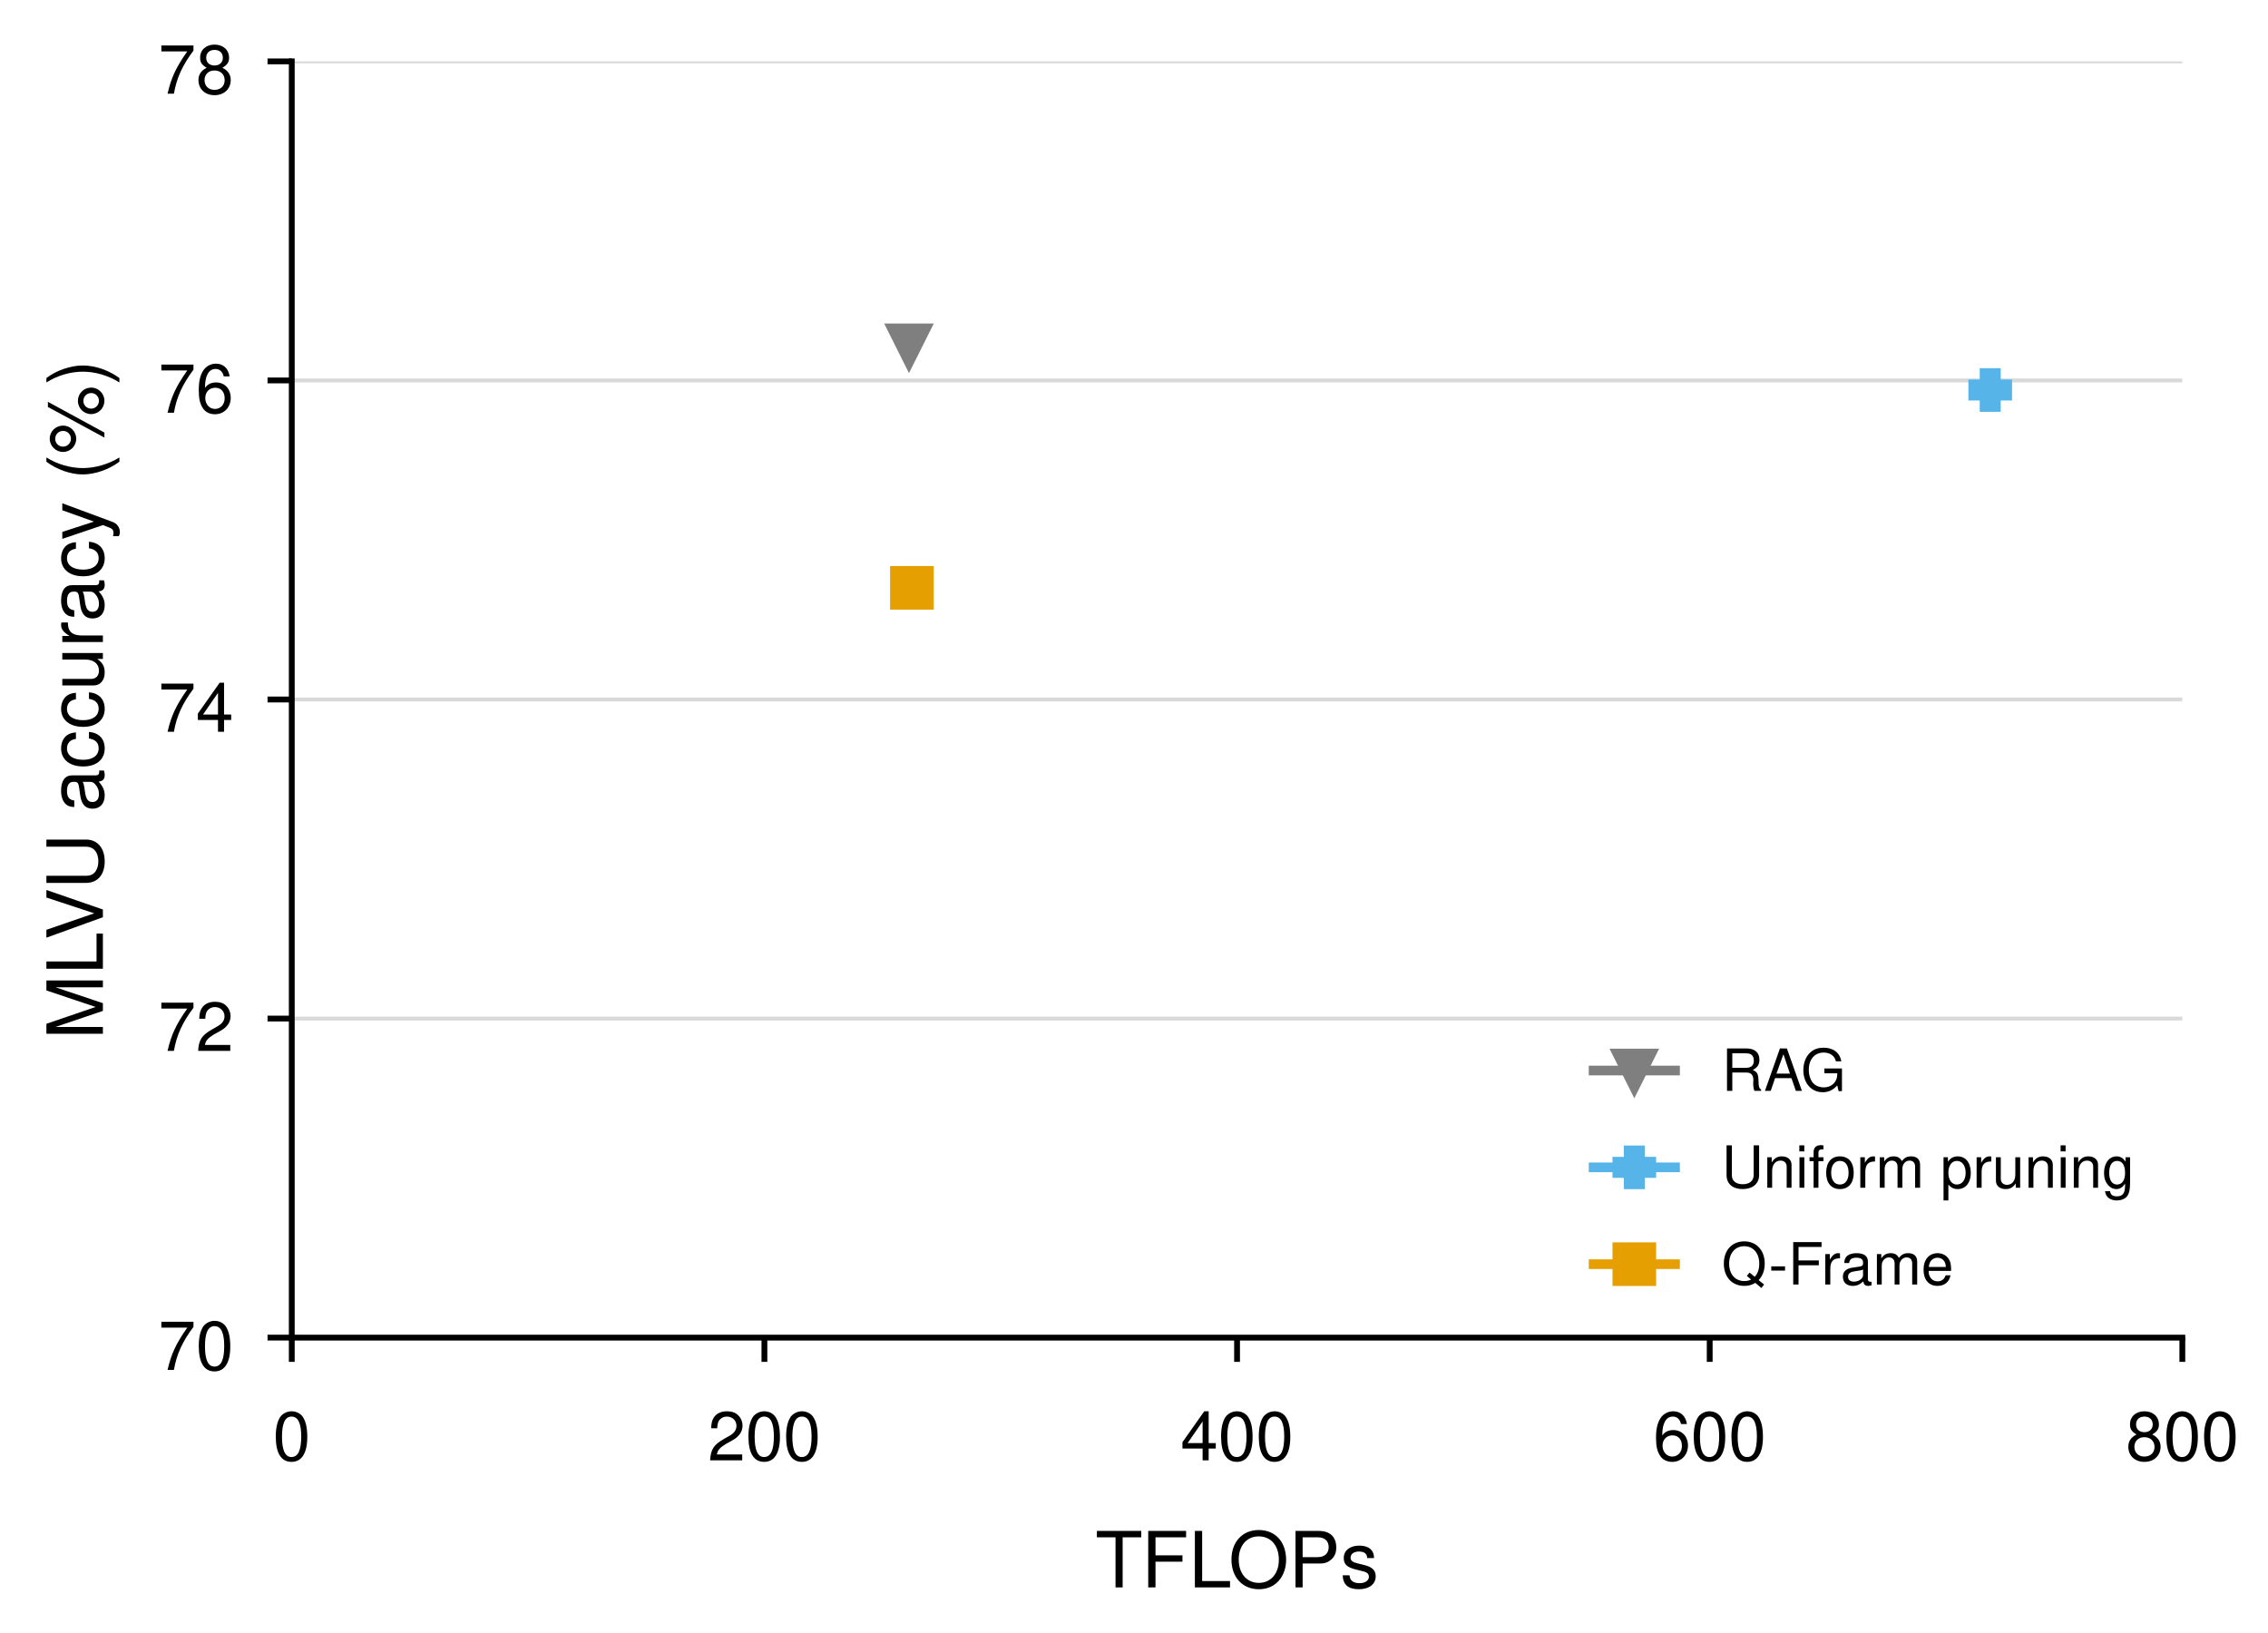
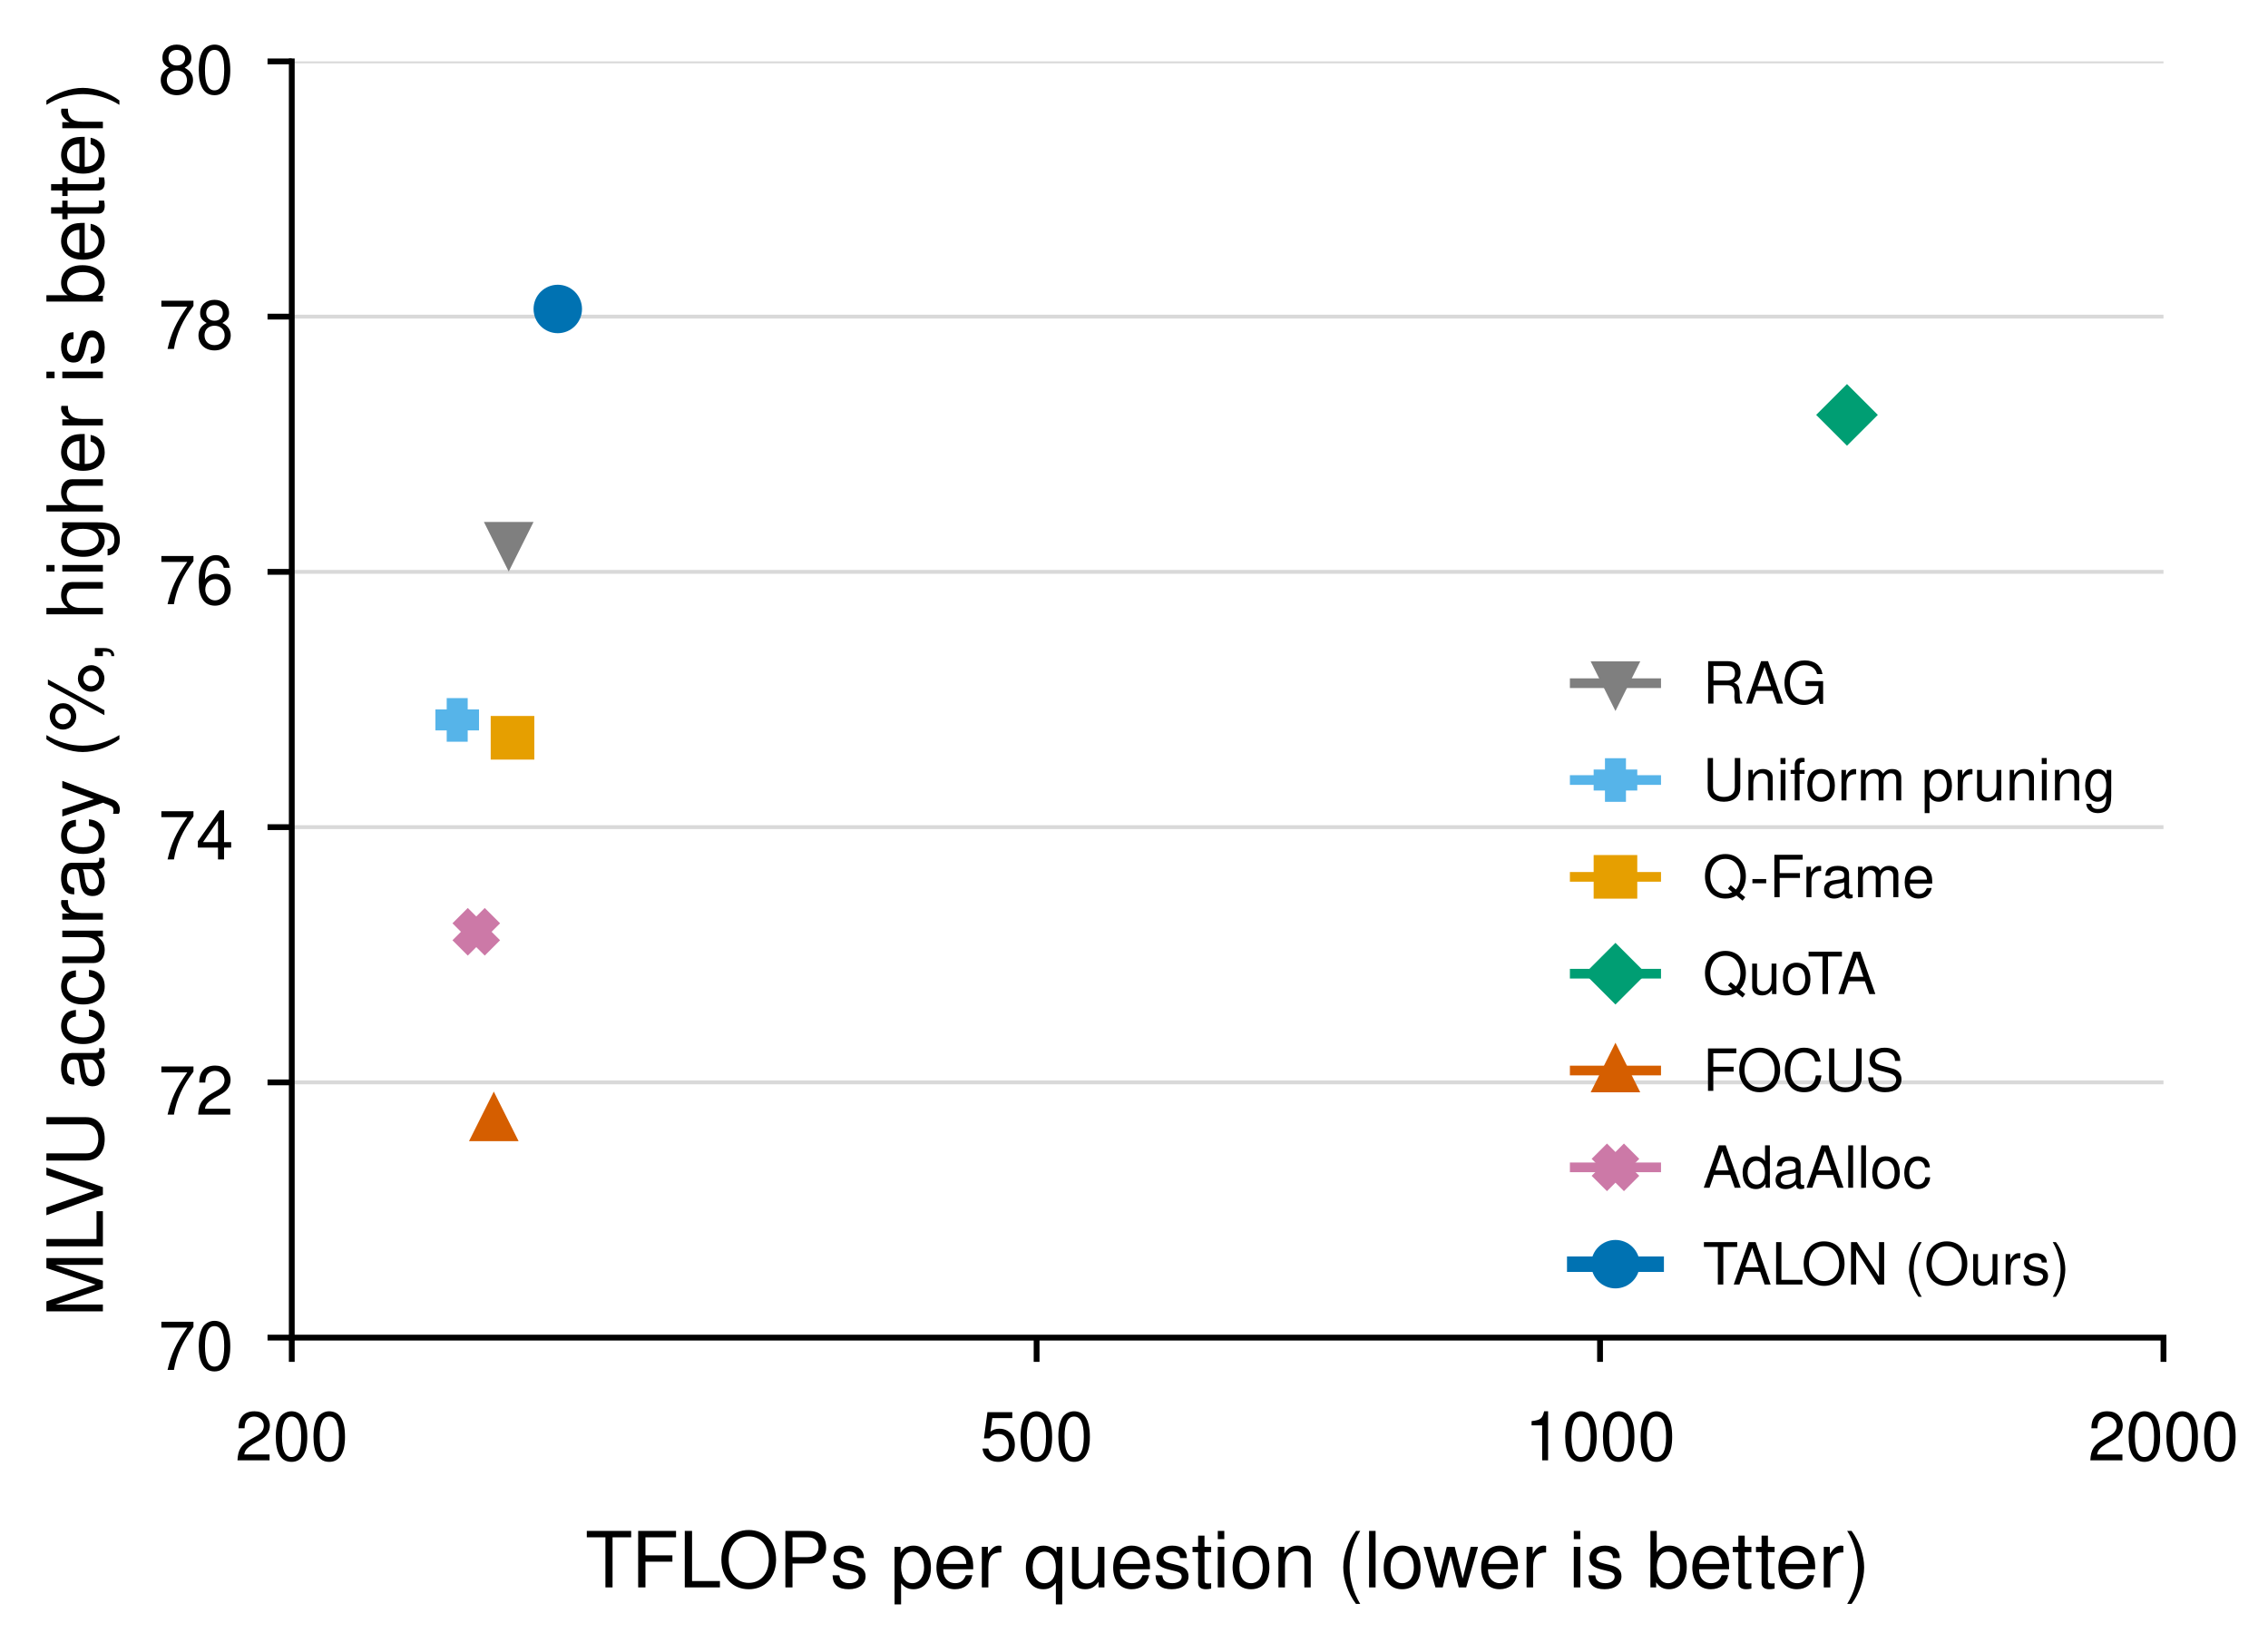
<svg xmlns="http://www.w3.org/2000/svg" xmlns:xlink="http://www.w3.org/1999/xlink" width="234pt" height="168.48pt" viewBox="0 0 234 168.48" version="1.1">
  <defs>
    <style type="text/css">*{stroke-linejoin: round; stroke-linecap: butt}</style>
  </defs>
  <g id="figure_1">
    <g id="patch_1">
      <path d="M 0 168.48  L 234 168.48  L 234 0  L 0 0  z " style="fill: #ffffff" />
    </g>
    <g id="axes_1">
      <g id="patch_2">
-         <path d="M 30.103 138.005  L 225.162 138.005  L 225.162 6.332  L 30.103 6.332  z " style="fill: #ffffff" />
+         <path d="M 30.103 138.005  L 223.217 138.005  L 223.217 6.332  L 30.103 6.332  z " style="fill: #ffffff" />
      </g>
      <g id="matplotlib.axis_1">
        <g id="xtick_1">
          <g id="line2d_1">
            <defs>
-               <path id="m122923f578" d="M 0 0  L 0 2.5  " style="stroke: #000000; stroke-width: 0.6" />
+               <path id="m21374c0cbf" d="M 0 0  L 0 2.5  " style="stroke: #000000; stroke-width: 0.6" />
            </defs>
            <g>
-               <use xlink:href="#m122923f578" x="30.103" y="138.005" style="stroke: #000000; stroke-width: 0.6" />
+               <use xlink:href="#m21374c0cbf" x="30.103" y="138.005" style="stroke: #000000; stroke-width: 0.6" />
            </g>
          </g>
          <g id="text_1">
-             <text style="font-size: 7px; font-family: 'Helvetica Neue', 'Helvetica', 'Arial', 'TeX Gyre Heros', 'Nimbus Sans', 'Liberation Sans', 'DejaVu Sans', sans-serif; text-anchor: middle" x="30.103" y="150.669" transform="rotate(-0 30.10337 150.6688)">0</text>
+             <text style="font-size: 7px; font-family: 'Helvetica Neue', 'Helvetica', 'Arial', 'TeX Gyre Heros', 'Nimbus Sans', 'Liberation Sans', 'DejaVu Sans', sans-serif; text-anchor: middle" x="30.103" y="150.669" transform="rotate(-0 30.10337 150.6688)">200</text>
          </g>
        </g>
        <g id="xtick_2">
          <g id="line2d_2">
            <g>
-               <use xlink:href="#m122923f578" x="78.868" y="138.005" style="stroke: #000000; stroke-width: 0.6" />
+               <use xlink:href="#m21374c0cbf" x="106.951" y="138.005" style="stroke: #000000; stroke-width: 0.6" />
            </g>
          </g>
          <g id="text_2">
-             <text style="font-size: 7px; font-family: 'Helvetica Neue', 'Helvetica', 'Arial', 'TeX Gyre Heros', 'Nimbus Sans', 'Liberation Sans', 'DejaVu Sans', sans-serif; text-anchor: middle" x="78.868" y="150.669" transform="rotate(-0 78.86813 150.6688)">200</text>
+             <text style="font-size: 7px; font-family: 'Helvetica Neue', 'Helvetica', 'Arial', 'TeX Gyre Heros', 'Nimbus Sans', 'Liberation Sans', 'DejaVu Sans', sans-serif; text-anchor: middle" x="106.951" y="150.669" transform="rotate(-0 106.9509 150.6688)">500</text>
          </g>
        </g>
        <g id="xtick_3">
          <g id="line2d_3">
            <g>
-               <use xlink:href="#m122923f578" x="127.633" y="138.005" style="stroke: #000000; stroke-width: 0.6" />
+               <use xlink:href="#m21374c0cbf" x="165.084" y="138.005" style="stroke: #000000; stroke-width: 0.6" />
            </g>
          </g>
          <g id="text_3">
-             <text style="font-size: 7px; font-family: 'Helvetica Neue', 'Helvetica', 'Arial', 'TeX Gyre Heros', 'Nimbus Sans', 'Liberation Sans', 'DejaVu Sans', sans-serif; text-anchor: middle" x="127.633" y="150.669" transform="rotate(-0 127.6329 150.6688)">400</text>
+             <text style="font-size: 7px; font-family: 'Helvetica Neue', 'Helvetica', 'Arial', 'TeX Gyre Heros', 'Nimbus Sans', 'Liberation Sans', 'DejaVu Sans', sans-serif; text-anchor: middle" x="165.084" y="150.669" transform="rotate(-0 165.0837 150.6688)">1000</text>
          </g>
        </g>
        <g id="xtick_4">
          <g id="line2d_4">
            <g>
-               <use xlink:href="#m122923f578" x="176.398" y="138.005" style="stroke: #000000; stroke-width: 0.6" />
+               <use xlink:href="#m21374c0cbf" x="223.217" y="138.005" style="stroke: #000000; stroke-width: 0.6" />
            </g>
          </g>
          <g id="text_4">
-             <text style="font-size: 7px; font-family: 'Helvetica Neue', 'Helvetica', 'Arial', 'TeX Gyre Heros', 'Nimbus Sans', 'Liberation Sans', 'DejaVu Sans', sans-serif; text-anchor: middle" x="176.398" y="150.669" transform="rotate(-0 176.3977 150.6688)">600</text>
-           </g>
-         </g>
-         <g id="xtick_5">
-           <g id="line2d_5">
-             <g>
-               <use xlink:href="#m122923f578" x="225.162" y="138.005" style="stroke: #000000; stroke-width: 0.6" />
-             </g>
-           </g>
-           <g id="text_5">
-             <text style="font-size: 7px; font-family: 'Helvetica Neue', 'Helvetica', 'Arial', 'TeX Gyre Heros', 'Nimbus Sans', 'Liberation Sans', 'DejaVu Sans', sans-serif; text-anchor: middle" x="225.162" y="150.669" transform="rotate(-0 225.1624 150.6688)">800</text>
-           </g>
-         </g>
-         <g id="text_6">
-           <text style="font-size: 8px; font-family: 'Helvetica Neue', 'Helvetica', 'Arial', 'TeX Gyre Heros', 'Nimbus Sans', 'Liberation Sans', 'DejaVu Sans', sans-serif; text-anchor: middle" x="127.633" y="163.776" transform="rotate(-0 127.6329 163.7758)">TFLOPs</text>
+             <text style="font-size: 7px; font-family: 'Helvetica Neue', 'Helvetica', 'Arial', 'TeX Gyre Heros', 'Nimbus Sans', 'Liberation Sans', 'DejaVu Sans', sans-serif; text-anchor: middle" x="223.217" y="150.669" transform="rotate(-0 223.2166 150.6688)">2000</text>
+           </g>
+         </g>
+         <g id="text_5">
+           <text style="font-size: 8px; font-family: 'Helvetica Neue', 'Helvetica', 'Arial', 'TeX Gyre Heros', 'Nimbus Sans', 'Liberation Sans', 'DejaVu Sans', sans-serif; text-anchor: middle" x="126.66" y="163.776" transform="rotate(-0 126.66 163.7758)">TFLOPs per question (lower is better)</text>
        </g>
      </g>
      <g id="matplotlib.axis_2">
        <g id="ytick_1">
+           <g id="line2d_5">
+             <path d="M 30.103 138.005  L 223.217 138.005  " clip-path="url(#p71cf5c910f)" style="fill: none; stroke: #d9d9d9; stroke-width: 0.4; stroke-linecap: square" />
+           </g>
          <g id="line2d_6">
-             <path d="M 30.103 138.005  L 225.162 138.005  " clip-path="url(#pe927fb1eae)" style="fill: none; stroke: #d9d9d9; stroke-width: 0.4; stroke-linecap: square" />
-           </g>
+             <defs>
+               <path id="m5c5ca2673d" d="M 0 0  L -2.5 0  " style="stroke: #000000; stroke-width: 0.6" />
+             </defs>
+             <g>
+               <use xlink:href="#m5c5ca2673d" x="30.103" y="138.005" style="stroke: #000000; stroke-width: 0.6" />
+             </g>
+           </g>
+           <g id="text_6">
+             <text style="font-size: 7px; font-family: 'Helvetica Neue', 'Helvetica', 'Arial', 'TeX Gyre Heros', 'Nimbus Sans', 'Liberation Sans', 'DejaVu Sans', sans-serif; text-anchor: end" x="24.103" y="141.337" transform="rotate(-0 24.10337 141.3368)">70</text>
+           </g>
+         </g>
+         <g id="ytick_2">
          <g id="line2d_7">
-             <defs>
-               <path id="m2bb5255ee1" d="M 0 0  L -2.5 0  " style="stroke: #000000; stroke-width: 0.6" />
-             </defs>
-             <g>
-               <use xlink:href="#m2bb5255ee1" x="30.103" y="138.005" style="stroke: #000000; stroke-width: 0.6" />
+             <path d="M 30.103 111.67  L 223.217 111.67  " clip-path="url(#p71cf5c910f)" style="fill: none; stroke: #d9d9d9; stroke-width: 0.4; stroke-linecap: square" />
+           </g>
+           <g id="line2d_8">
+             <g>
+               <use xlink:href="#m5c5ca2673d" x="30.103" y="111.67" style="stroke: #000000; stroke-width: 0.6" />
            </g>
          </g>
          <g id="text_7">
-             <text style="font-size: 7px; font-family: 'Helvetica Neue', 'Helvetica', 'Arial', 'TeX Gyre Heros', 'Nimbus Sans', 'Liberation Sans', 'DejaVu Sans', sans-serif; text-anchor: end" x="24.103" y="141.337" transform="rotate(-0 24.10337 141.3368)">70</text>
-           </g>
-         </g>
-         <g id="ytick_2">
-           <g id="line2d_8">
-             <path d="M 30.103 105.087  L 225.162 105.087  " clip-path="url(#pe927fb1eae)" style="fill: none; stroke: #d9d9d9; stroke-width: 0.4; stroke-linecap: square" />
-           </g>
+             <text style="font-size: 7px; font-family: 'Helvetica Neue', 'Helvetica', 'Arial', 'TeX Gyre Heros', 'Nimbus Sans', 'Liberation Sans', 'DejaVu Sans', sans-serif; text-anchor: end" x="24.103" y="115.002" transform="rotate(-0 24.10337 115.0023)">72</text>
+           </g>
+         </g>
+         <g id="ytick_3">
          <g id="line2d_9">
-             <g>
-               <use xlink:href="#m2bb5255ee1" x="30.103" y="105.087" style="stroke: #000000; stroke-width: 0.6" />
+             <path d="M 30.103 85.336  L 223.217 85.336  " clip-path="url(#p71cf5c910f)" style="fill: none; stroke: #d9d9d9; stroke-width: 0.4; stroke-linecap: square" />
+           </g>
+           <g id="line2d_10">
+             <g>
+               <use xlink:href="#m5c5ca2673d" x="30.103" y="85.336" style="stroke: #000000; stroke-width: 0.6" />
            </g>
          </g>
          <g id="text_8">
-             <text style="font-size: 7px; font-family: 'Helvetica Neue', 'Helvetica', 'Arial', 'TeX Gyre Heros', 'Nimbus Sans', 'Liberation Sans', 'DejaVu Sans', sans-serif; text-anchor: end" x="24.103" y="108.419" transform="rotate(-0 24.10337 108.4186)">72</text>
-           </g>
-         </g>
-         <g id="ytick_3">
-           <g id="line2d_10">
-             <path d="M 30.103 72.168  L 225.162 72.168  " clip-path="url(#pe927fb1eae)" style="fill: none; stroke: #d9d9d9; stroke-width: 0.4; stroke-linecap: square" />
-           </g>
+             <text style="font-size: 7px; font-family: 'Helvetica Neue', 'Helvetica', 'Arial', 'TeX Gyre Heros', 'Nimbus Sans', 'Liberation Sans', 'DejaVu Sans', sans-serif; text-anchor: end" x="24.103" y="88.668" transform="rotate(-0 24.10337 88.66775)">74</text>
+           </g>
+         </g>
+         <g id="ytick_4">
          <g id="line2d_11">
-             <g>
-               <use xlink:href="#m2bb5255ee1" x="30.103" y="72.168" style="stroke: #000000; stroke-width: 0.6" />
+             <path d="M 30.103 59.001  L 223.217 59.001  " clip-path="url(#p71cf5c910f)" style="fill: none; stroke: #d9d9d9; stroke-width: 0.4; stroke-linecap: square" />
+           </g>
+           <g id="line2d_12">
+             <g>
+               <use xlink:href="#m5c5ca2673d" x="30.103" y="59.001" style="stroke: #000000; stroke-width: 0.6" />
            </g>
          </g>
          <g id="text_9">
-             <text style="font-size: 7px; font-family: 'Helvetica Neue', 'Helvetica', 'Arial', 'TeX Gyre Heros', 'Nimbus Sans', 'Liberation Sans', 'DejaVu Sans', sans-serif; text-anchor: end" x="24.103" y="75.501" transform="rotate(-0 24.10337 75.5005)">74</text>
-           </g>
-         </g>
-         <g id="ytick_4">
-           <g id="line2d_12">
-             <path d="M 30.103 39.25  L 225.162 39.25  " clip-path="url(#pe927fb1eae)" style="fill: none; stroke: #d9d9d9; stroke-width: 0.4; stroke-linecap: square" />
-           </g>
+             <text style="font-size: 7px; font-family: 'Helvetica Neue', 'Helvetica', 'Arial', 'TeX Gyre Heros', 'Nimbus Sans', 'Liberation Sans', 'DejaVu Sans', sans-serif; text-anchor: end" x="24.103" y="62.333" transform="rotate(-0 24.10337 62.33325)">76</text>
+           </g>
+         </g>
+         <g id="ytick_5">
          <g id="line2d_13">
-             <g>
-               <use xlink:href="#m2bb5255ee1" x="30.103" y="39.25" style="stroke: #000000; stroke-width: 0.6" />
+             <path d="M 30.103 32.667  L 223.217 32.667  " clip-path="url(#p71cf5c910f)" style="fill: none; stroke: #d9d9d9; stroke-width: 0.4; stroke-linecap: square" />
+           </g>
+           <g id="line2d_14">
+             <g>
+               <use xlink:href="#m5c5ca2673d" x="30.103" y="32.667" style="stroke: #000000; stroke-width: 0.6" />
            </g>
          </g>
          <g id="text_10">
-             <text style="font-size: 7px; font-family: 'Helvetica Neue', 'Helvetica', 'Arial', 'TeX Gyre Heros', 'Nimbus Sans', 'Liberation Sans', 'DejaVu Sans', sans-serif; text-anchor: end" x="24.103" y="42.582" transform="rotate(-0 24.10337 42.58237)">76</text>
-           </g>
-         </g>
-         <g id="ytick_5">
-           <g id="line2d_14">
-             <path d="M 30.103 6.332  L 225.162 6.332  " clip-path="url(#pe927fb1eae)" style="fill: none; stroke: #d9d9d9; stroke-width: 0.4; stroke-linecap: square" />
-           </g>
+             <text style="font-size: 7px; font-family: 'Helvetica Neue', 'Helvetica', 'Arial', 'TeX Gyre Heros', 'Nimbus Sans', 'Liberation Sans', 'DejaVu Sans', sans-serif; text-anchor: end" x="24.103" y="35.999" transform="rotate(-0 24.10337 35.99874)">78</text>
+           </g>
+         </g>
+         <g id="ytick_6">
          <g id="line2d_15">
-             <g>
-               <use xlink:href="#m2bb5255ee1" x="30.103" y="6.332" style="stroke: #000000; stroke-width: 0.6" />
+             <path d="M 30.103 6.332  L 223.217 6.332  " clip-path="url(#p71cf5c910f)" style="fill: none; stroke: #d9d9d9; stroke-width: 0.4; stroke-linecap: square" />
+           </g>
+           <g id="line2d_16">
+             <g>
+               <use xlink:href="#m5c5ca2673d" x="30.103" y="6.332" style="stroke: #000000; stroke-width: 0.6" />
            </g>
          </g>
          <g id="text_11">
-             <text style="font-size: 7px; font-family: 'Helvetica Neue', 'Helvetica', 'Arial', 'TeX Gyre Heros', 'Nimbus Sans', 'Liberation Sans', 'DejaVu Sans', sans-serif; text-anchor: end" x="24.103" y="9.664" transform="rotate(-0 24.10337 9.66424)">78</text>
+             <text style="font-size: 7px; font-family: 'Helvetica Neue', 'Helvetica', 'Arial', 'TeX Gyre Heros', 'Nimbus Sans', 'Liberation Sans', 'DejaVu Sans', sans-serif; text-anchor: end" x="24.103" y="9.664" transform="rotate(-0 24.10337 9.66424)">80</text>
          </g>
        </g>
        <g id="text_12">
-           <text style="font-size: 8px; font-family: 'Helvetica Neue', 'Helvetica', 'Arial', 'TeX Gyre Heros', 'Nimbus Sans', 'Liberation Sans', 'DejaVu Sans', sans-serif; text-anchor: middle" x="10.616" y="72.168" transform="rotate(-90 10.61624 72.1685)">MLVU accuracy (%)</text>
-         </g>
-       </g>
-       <g id="line2d_16">
-         <path d="M 93.785 35.629  " clip-path="url(#pe927fb1eae)" style="fill: none; stroke: #7f7f7f; stroke-linecap: square" />
-         <defs>
-           <path id="ma814e3277f" d="M -0 1.75  L 1.75 -1.75  L -1.75 -1.75  z " style="stroke: #7f7f7f; stroke-linejoin: miter" />
-         </defs>
-         <g clip-path="url(#pe927fb1eae)">
-           <use xlink:href="#ma814e3277f" x="93.785" y="35.629" style="fill: #7f7f7f; stroke: #7f7f7f; stroke-linejoin: miter" />
+           <text style="font-size: 8px; font-family: 'Helvetica Neue', 'Helvetica', 'Arial', 'TeX Gyre Heros', 'Nimbus Sans', 'Liberation Sans', 'DejaVu Sans', sans-serif; text-anchor: middle" x="10.616" y="72.168" transform="rotate(-90 10.61624 72.1685)">MLVU accuracy (%, higher is better)</text>
        </g>
      </g>
      <g id="line2d_17">
-         <path d="M 205.34 40.238  " clip-path="url(#pe927fb1eae)" style="fill: none; stroke: #56b4e9; stroke-linecap: square" />
-         <defs>
-           <path id="mcecf35dc0e" d="M -0.583 1.75  L 0.583 1.75  L 0.583 0.583  L 1.75 0.583  L 1.75 -0.583  L 0.583 -0.583  L 0.583 -1.75  L -0.583 -1.75  L -0.583 -0.583  L -1.75 -0.583  L -1.75 0.583  L -0.583 0.583  z " style="stroke: #56b4e9; stroke-linejoin: miter" />
-         </defs>
-         <g clip-path="url(#pe927fb1eae)">
-           <use xlink:href="#mcecf35dc0e" x="205.34" y="40.238" style="fill: #56b4e9; stroke: #56b4e9; stroke-linejoin: miter" />
+         <path d="M 52.487 56.104  " clip-path="url(#p71cf5c910f)" style="fill: none; stroke: #7f7f7f; stroke-linecap: square" />
+         <defs>
+           <path id="m6cf55dab05" d="M -0 1.75  L 1.75 -1.75  L -1.75 -1.75  z " style="stroke: #7f7f7f; stroke-linejoin: miter" />
+         </defs>
+         <g clip-path="url(#p71cf5c910f)">
+           <use xlink:href="#m6cf55dab05" x="52.487" y="56.104" style="fill: #7f7f7f; stroke: #7f7f7f; stroke-linejoin: miter" />
        </g>
      </g>
      <g id="line2d_18">
-         <path d="M 94.083 60.647  " clip-path="url(#pe927fb1eae)" style="fill: none; stroke: #e69f00; stroke-linecap: square" />
-         <defs>
-           <path id="m9299a8c14a" d="M -1.75 1.75  L 1.75 1.75  L 1.75 -1.75  L -1.75 -1.75  z " style="stroke: #e69f00; stroke-linejoin: miter" />
-         </defs>
-         <g clip-path="url(#pe927fb1eae)">
-           <use xlink:href="#m9299a8c14a" x="94.083" y="60.647" style="fill: #e69f00; stroke: #e69f00; stroke-linejoin: miter" />
+         <path d="M 47.172 74.275  " clip-path="url(#p71cf5c910f)" style="fill: none; stroke: #56b4e9; stroke-linecap: square" />
+         <defs>
+           <path id="mbcf82e3b12" d="M -0.583 1.75  L 0.583 1.75  L 0.583 0.583  L 1.75 0.583  L 1.75 -0.583  L 0.583 -0.583  L 0.583 -1.75  L -0.583 -1.75  L -0.583 -0.583  L -1.75 -0.583  L -1.75 0.583  L -0.583 0.583  z " style="stroke: #56b4e9; stroke-linejoin: miter" />
+         </defs>
+         <g clip-path="url(#p71cf5c910f)">
+           <use xlink:href="#mbcf82e3b12" x="47.172" y="74.275" style="fill: #56b4e9; stroke: #56b4e9; stroke-linejoin: miter" />
+         </g>
+       </g>
+       <g id="line2d_19">
+         <path d="M 52.878 76.119  " clip-path="url(#p71cf5c910f)" style="fill: none; stroke: #e69f00; stroke-linecap: square" />
+         <defs>
+           <path id="m050b67dc23" d="M -1.75 1.75  L 1.75 1.75  L 1.75 -1.75  L -1.75 -1.75  z " style="stroke: #e69f00; stroke-linejoin: miter" />
+         </defs>
+         <g clip-path="url(#p71cf5c910f)">
+           <use xlink:href="#m050b67dc23" x="52.878" y="76.119" style="fill: #e69f00; stroke: #e69f00; stroke-linejoin: miter" />
+         </g>
+       </g>
+       <g id="line2d_20">
+         <path d="M 190.563 42.806  " clip-path="url(#p71cf5c910f)" style="fill: none; stroke: #009e73; stroke-linecap: square" />
+         <defs>
+           <path id="ma95ae18cad" d="M -0 2.475  L 2.475 0  L 0 -2.475  L -2.475 -0  z " style="stroke: #009e73; stroke-linejoin: miter" />
+         </defs>
+         <g clip-path="url(#p71cf5c910f)">
+           <use xlink:href="#ma95ae18cad" x="190.563" y="42.806" style="fill: #009e73; stroke: #009e73; stroke-linejoin: miter" />
+         </g>
+       </g>
+       <g id="line2d_21">
+         <path d="M 50.948 115.489  " clip-path="url(#p71cf5c910f)" style="fill: none; stroke: #d55e00; stroke-linecap: square" />
+         <defs>
+           <path id="m2ce0115569" d="M 0 -1.75  L -1.75 1.75  L 1.75 1.75  z " style="stroke: #d55e00; stroke-linejoin: miter" />
+         </defs>
+         <g clip-path="url(#p71cf5c910f)">
+           <use xlink:href="#m2ce0115569" x="50.948" y="115.489" style="fill: #d55e00; stroke: #d55e00; stroke-linejoin: miter" />
+         </g>
+       </g>
+       <g id="line2d_22">
+         <path d="M 49.139 96.133  " clip-path="url(#p71cf5c910f)" style="fill: none; stroke: #cc79a7; stroke-linecap: square" />
+         <defs>
+           <path id="m79a830129b" d="M -0.875 1.75  L 0 0.875  L 0.875 1.75  L 1.75 0.875  L 0.875 0  L 1.75 -0.875  L 0.875 -1.75  L 0 -0.875  L -0.875 -1.75  L -1.75 -0.875  L -0.875 0  L -1.75 0.875  z " style="stroke: #cc79a7; stroke-linejoin: miter" />
+         </defs>
+         <g clip-path="url(#p71cf5c910f)">
+           <use xlink:href="#m79a830129b" x="49.139" y="96.133" style="fill: #cc79a7; stroke: #cc79a7; stroke-linejoin: miter" />
        </g>
      </g>
      <g id="patch_3">
        <path d="M 30.103 138.005  L 30.103 6.332  " style="fill: none; stroke: #000000; stroke-width: 0.6; stroke-linejoin: miter; stroke-linecap: square" />
      </g>
      <g id="patch_4">
-         <path d="M 30.103 138.005  L 225.162 138.005  " style="fill: none; stroke: #000000; stroke-width: 0.6; stroke-linejoin: miter; stroke-linecap: square" />
+         <path d="M 30.103 138.005  L 223.217 138.005  " style="fill: none; stroke: #000000; stroke-width: 0.6; stroke-linejoin: miter; stroke-linecap: square" />
+       </g>
+       <g id="line2d_23">
+         <path d="M 57.549 31.877  " clip-path="url(#p71cf5c910f)" style="fill: none; stroke: #0072b2; stroke-width: 1.6; stroke-linecap: square" />
+         <defs>
+           <path id="m2605411390" d="M 0 2  C 0.53 2 1.039 1.789 1.414 1.414  C 1.789 1.039 2 0.53 2 0  C 2 -0.53 1.789 -1.039 1.414 -1.414  C 1.039 -1.789 0.53 -2 0 -2  C -0.53 -2 -1.039 -1.789 -1.414 -1.414  C -1.789 -1.039 -2 -0.53 -2 0  C -2 0.53 -1.789 1.039 -1.414 1.414  C -1.039 1.789 -0.53 2 0 2  z " style="stroke: #0072b2" />
+         </defs>
+         <g clip-path="url(#p71cf5c910f)">
+           <use xlink:href="#m2605411390" x="57.549" y="31.877" style="fill: #0072b2; stroke: #0072b2" />
+         </g>
      </g>
      <g id="legend_1">
-         <g id="line2d_19">
-           <path d="M 164.42 110.447  L 168.62 110.447  L 172.82 110.447  " style="fill: none; stroke: #7f7f7f; stroke-linecap: square" />
-           <g>
-             <use xlink:href="#ma814e3277f" x="168.62" y="110.447" style="fill: #7f7f7f; stroke: #7f7f7f; stroke-linejoin: miter" />
+         <g id="line2d_24">
+           <path d="M 162.474 70.487  L 166.674 70.487  L 170.874 70.487  " style="fill: none; stroke: #7f7f7f; stroke-linecap: square" />
+           <g>
+             <use xlink:href="#m6cf55dab05" x="166.674" y="70.487" style="fill: #7f7f7f; stroke: #7f7f7f; stroke-linejoin: miter" />
          </g>
        </g>
        <g id="text_13">
-           <text style="font-size: 6px; font-family: 'Helvetica Neue', 'Helvetica', 'Arial', 'TeX Gyre Heros', 'Nimbus Sans', 'Liberation Sans', 'DejaVu Sans', sans-serif; text-anchor: start" x="177.62" y="112.547" transform="rotate(-0 177.6199 112.5468)">RAG</text>
-         </g>
-         <g id="line2d_20">
-           <path d="M 164.42 120.437  L 168.62 120.437  L 172.82 120.437  " style="fill: none; stroke: #56b4e9; stroke-linecap: square" />
-           <g>
-             <use xlink:href="#mcecf35dc0e" x="168.62" y="120.437" style="fill: #56b4e9; stroke: #56b4e9; stroke-linejoin: miter" />
+           <text style="font-size: 6px; font-family: 'Helvetica Neue', 'Helvetica', 'Arial', 'TeX Gyre Heros', 'Nimbus Sans', 'Liberation Sans', 'DejaVu Sans', sans-serif; text-anchor: start" x="175.674" y="72.587" transform="rotate(-0 175.6741 72.58676)">RAG</text>
+         </g>
+         <g id="line2d_25">
+           <path d="M 162.474 80.477  L 166.674 80.477  L 170.874 80.477  " style="fill: none; stroke: #56b4e9; stroke-linecap: square" />
+           <g>
+             <use xlink:href="#mbcf82e3b12" x="166.674" y="80.477" style="fill: #56b4e9; stroke: #56b4e9; stroke-linejoin: miter" />
          </g>
        </g>
        <g id="text_14">
-           <text style="font-size: 6px; font-family: 'Helvetica Neue', 'Helvetica', 'Arial', 'TeX Gyre Heros', 'Nimbus Sans', 'Liberation Sans', 'DejaVu Sans', sans-serif; text-anchor: start" x="177.62" y="122.537" transform="rotate(-0 177.6199 122.5368)">Uniform pruning</text>
-         </g>
-         <g id="line2d_21">
-           <path d="M 164.42 130.427  L 168.62 130.427  L 172.82 130.427  " style="fill: none; stroke: #e69f00; stroke-linecap: square" />
-           <g>
-             <use xlink:href="#m9299a8c14a" x="168.62" y="130.427" style="fill: #e69f00; stroke: #e69f00; stroke-linejoin: miter" />
+           <text style="font-size: 6px; font-family: 'Helvetica Neue', 'Helvetica', 'Arial', 'TeX Gyre Heros', 'Nimbus Sans', 'Liberation Sans', 'DejaVu Sans', sans-serif; text-anchor: start" x="175.674" y="82.577" transform="rotate(-0 175.6741 82.57676)">Uniform pruning</text>
+         </g>
+         <g id="line2d_26">
+           <path d="M 162.474 90.467  L 166.674 90.467  L 170.874 90.467  " style="fill: none; stroke: #e69f00; stroke-linecap: square" />
+           <g>
+             <use xlink:href="#m050b67dc23" x="166.674" y="90.467" style="fill: #e69f00; stroke: #e69f00; stroke-linejoin: miter" />
          </g>
        </g>
        <g id="text_15">
-           <text style="font-size: 6px; font-family: 'Helvetica Neue', 'Helvetica', 'Arial', 'TeX Gyre Heros', 'Nimbus Sans', 'Liberation Sans', 'DejaVu Sans', sans-serif; text-anchor: start" x="177.62" y="132.527" transform="rotate(-0 177.6199 132.5268)">Q-Frame</text>
+           <text style="font-size: 6px; font-family: 'Helvetica Neue', 'Helvetica', 'Arial', 'TeX Gyre Heros', 'Nimbus Sans', 'Liberation Sans', 'DejaVu Sans', sans-serif; text-anchor: start" x="175.674" y="92.567" transform="rotate(-0 175.6741 92.56676)">Q-Frame</text>
+         </g>
+         <g id="line2d_27">
+           <path d="M 162.474 100.457  L 166.674 100.457  L 170.874 100.457  " style="fill: none; stroke: #009e73; stroke-linecap: square" />
+           <g>
+             <use xlink:href="#ma95ae18cad" x="166.674" y="100.457" style="fill: #009e73; stroke: #009e73; stroke-linejoin: miter" />
+           </g>
+         </g>
+         <g id="text_16">
+           <text style="font-size: 6px; font-family: 'Helvetica Neue', 'Helvetica', 'Arial', 'TeX Gyre Heros', 'Nimbus Sans', 'Liberation Sans', 'DejaVu Sans', sans-serif; text-anchor: start" x="175.674" y="102.557" transform="rotate(-0 175.6741 102.5568)">QuoTA</text>
+         </g>
+         <g id="line2d_28">
+           <path d="M 162.474 110.447  L 166.674 110.447  L 170.874 110.447  " style="fill: none; stroke: #d55e00; stroke-linecap: square" />
+           <g>
+             <use xlink:href="#m2ce0115569" x="166.674" y="110.447" style="fill: #d55e00; stroke: #d55e00; stroke-linejoin: miter" />
+           </g>
+         </g>
+         <g id="text_17">
+           <text style="font-size: 6px; font-family: 'Helvetica Neue', 'Helvetica', 'Arial', 'TeX Gyre Heros', 'Nimbus Sans', 'Liberation Sans', 'DejaVu Sans', sans-serif; text-anchor: start" x="175.674" y="112.547" transform="rotate(-0 175.6741 112.5468)">FOCUS</text>
+         </g>
+         <g id="line2d_29">
+           <path d="M 162.474 120.437  L 166.674 120.437  L 170.874 120.437  " style="fill: none; stroke: #cc79a7; stroke-linecap: square" />
+           <g>
+             <use xlink:href="#m79a830129b" x="166.674" y="120.437" style="fill: #cc79a7; stroke: #cc79a7; stroke-linejoin: miter" />
+           </g>
+         </g>
+         <g id="text_18">
+           <text style="font-size: 6px; font-family: 'Helvetica Neue', 'Helvetica', 'Arial', 'TeX Gyre Heros', 'Nimbus Sans', 'Liberation Sans', 'DejaVu Sans', sans-serif; text-anchor: start" x="175.674" y="122.537" transform="rotate(-0 175.6741 122.5368)">AdaAlloc</text>
+         </g>
+         <g id="line2d_30">
+           <path d="M 162.474 130.427  L 166.674 130.427  L 170.874 130.427  " style="fill: none; stroke: #0072b2; stroke-width: 1.6; stroke-linecap: square" />
+           <g>
+             <use xlink:href="#m2605411390" x="166.674" y="130.427" style="fill: #0072b2; stroke: #0072b2" />
+           </g>
+         </g>
+         <g id="text_19">
+           <text style="font-size: 6px; font-family: 'Helvetica Neue', 'Helvetica', 'Arial', 'TeX Gyre Heros', 'Nimbus Sans', 'Liberation Sans', 'DejaVu Sans', sans-serif; text-anchor: start" x="175.674" y="132.527" transform="rotate(-0 175.6741 132.5268)">TALON (Ours)</text>
        </g>
      </g>
    </g>
  </g>
  <defs>
-     <clipPath id="pe927fb1eae">
-       <rect x="30.103" y="6.332" width="195.059" height="131.673" />
+     <clipPath id="p71cf5c910f">
+       <rect x="30.103" y="6.332" width="193.113" height="131.673" />
    </clipPath>
  </defs>
</svg>
